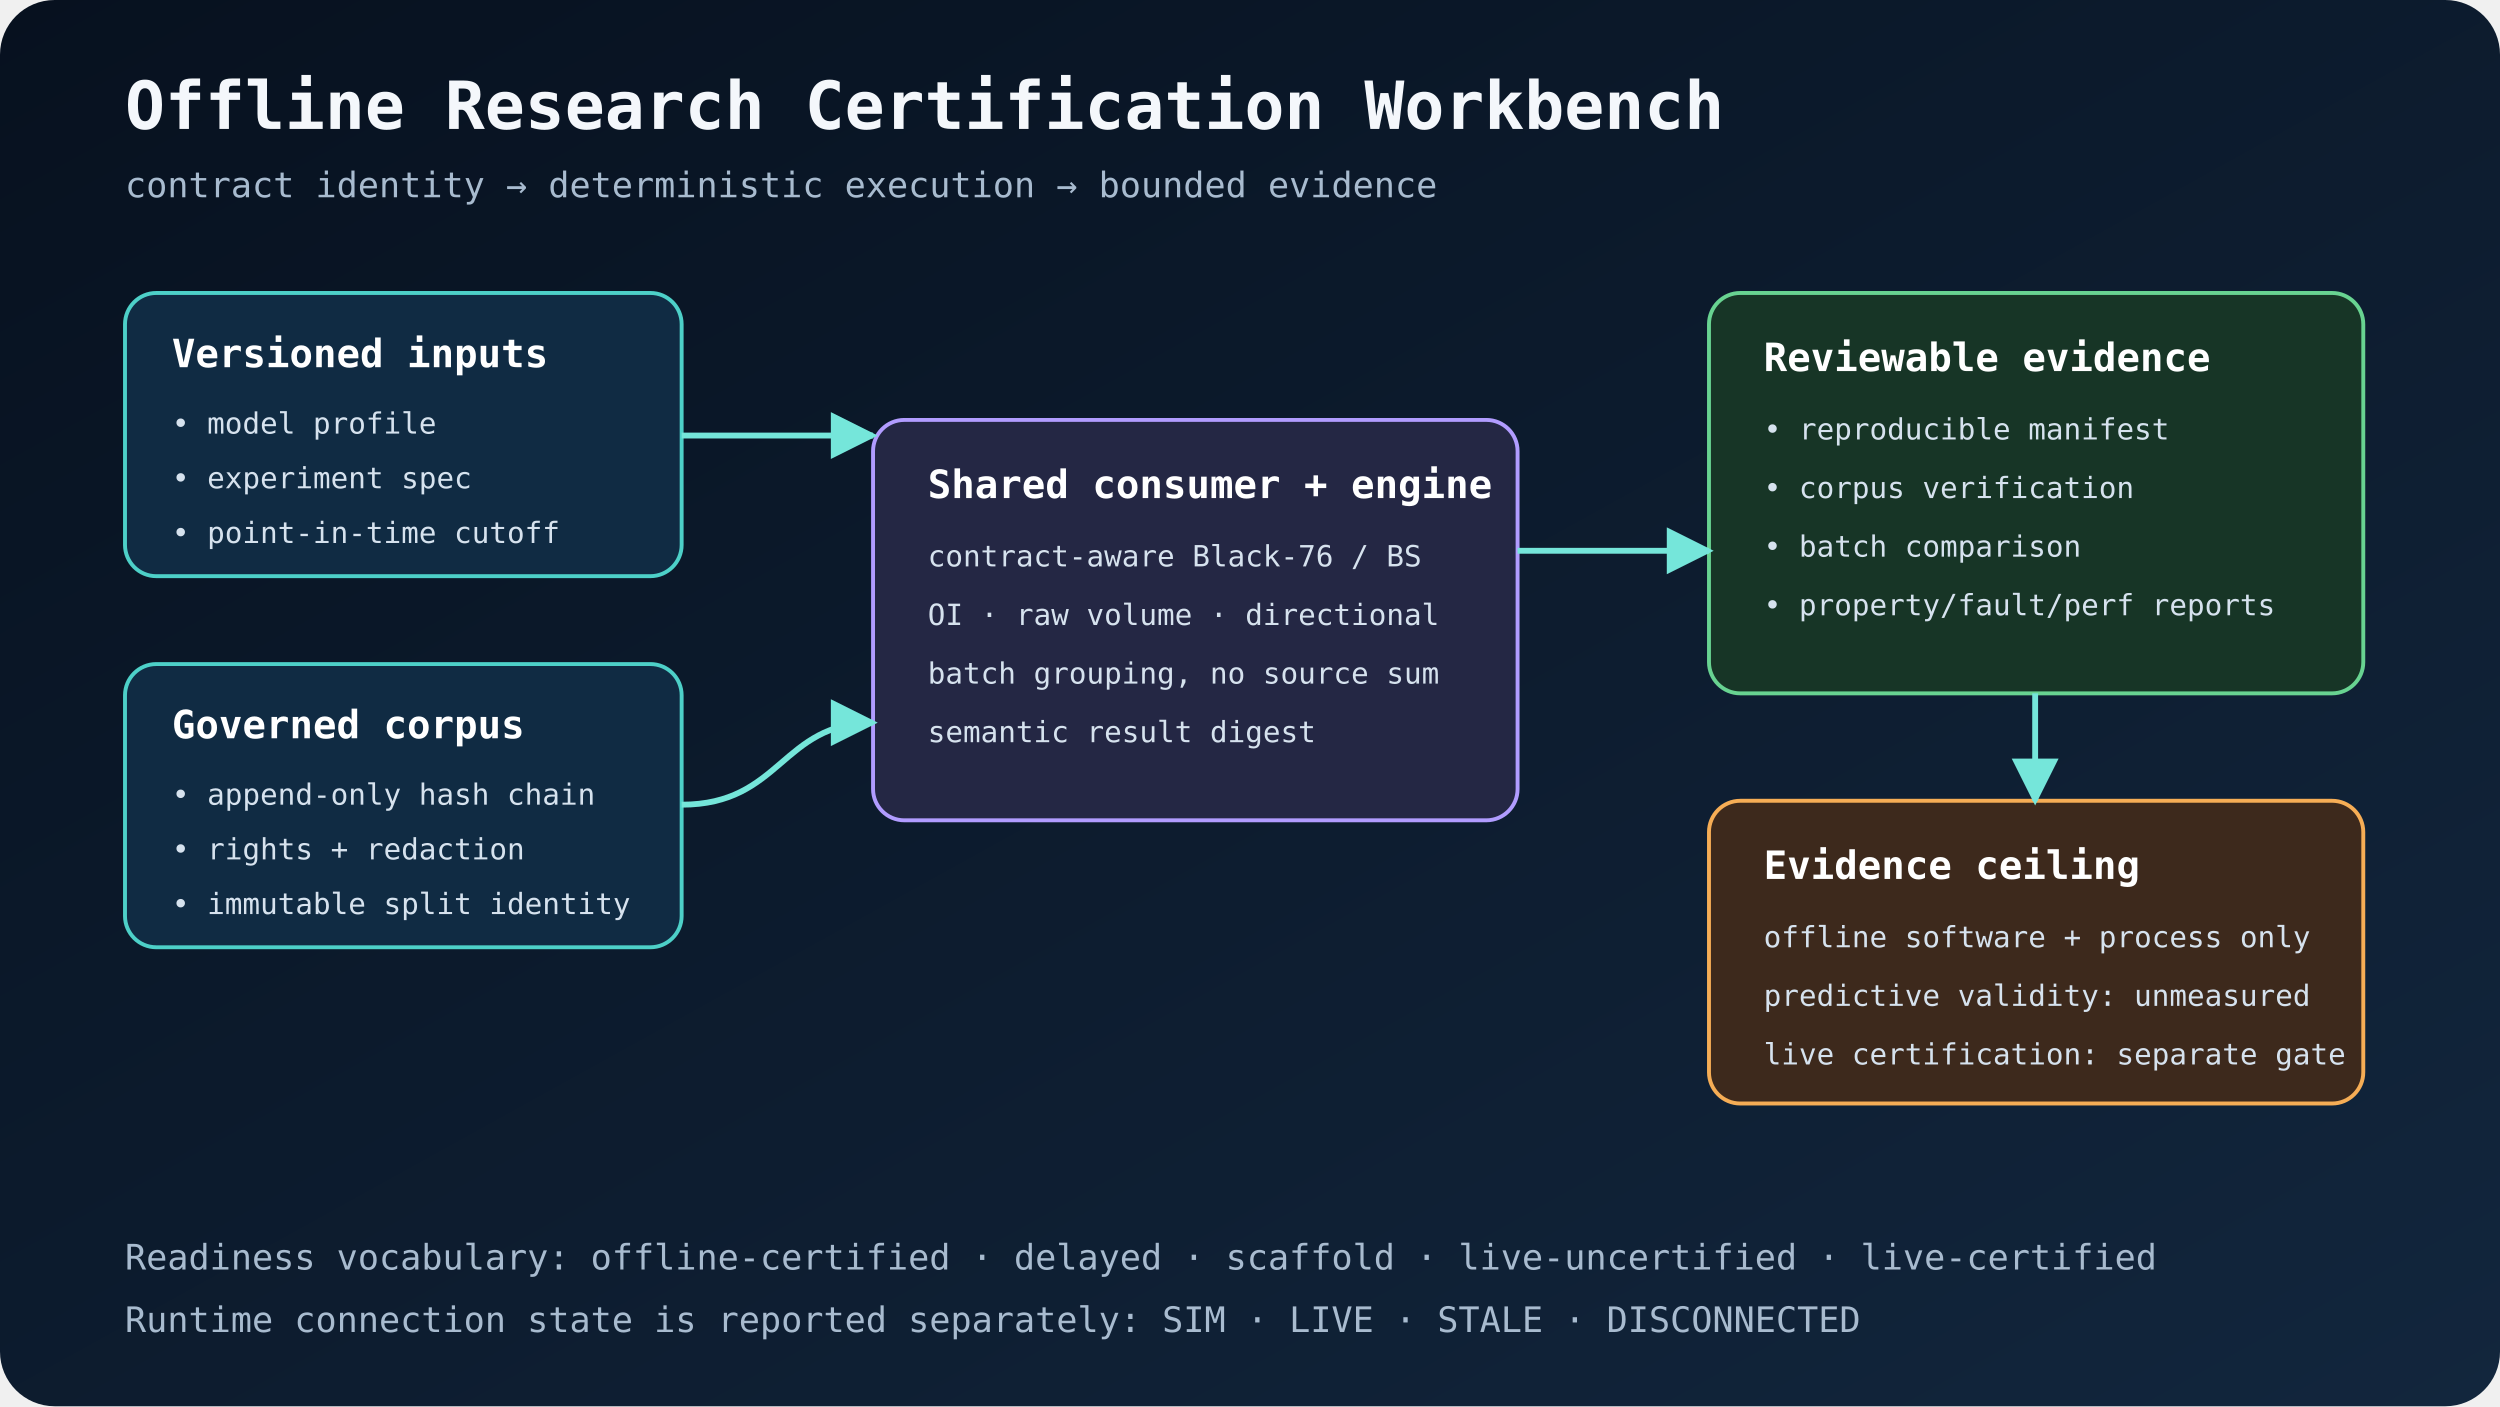
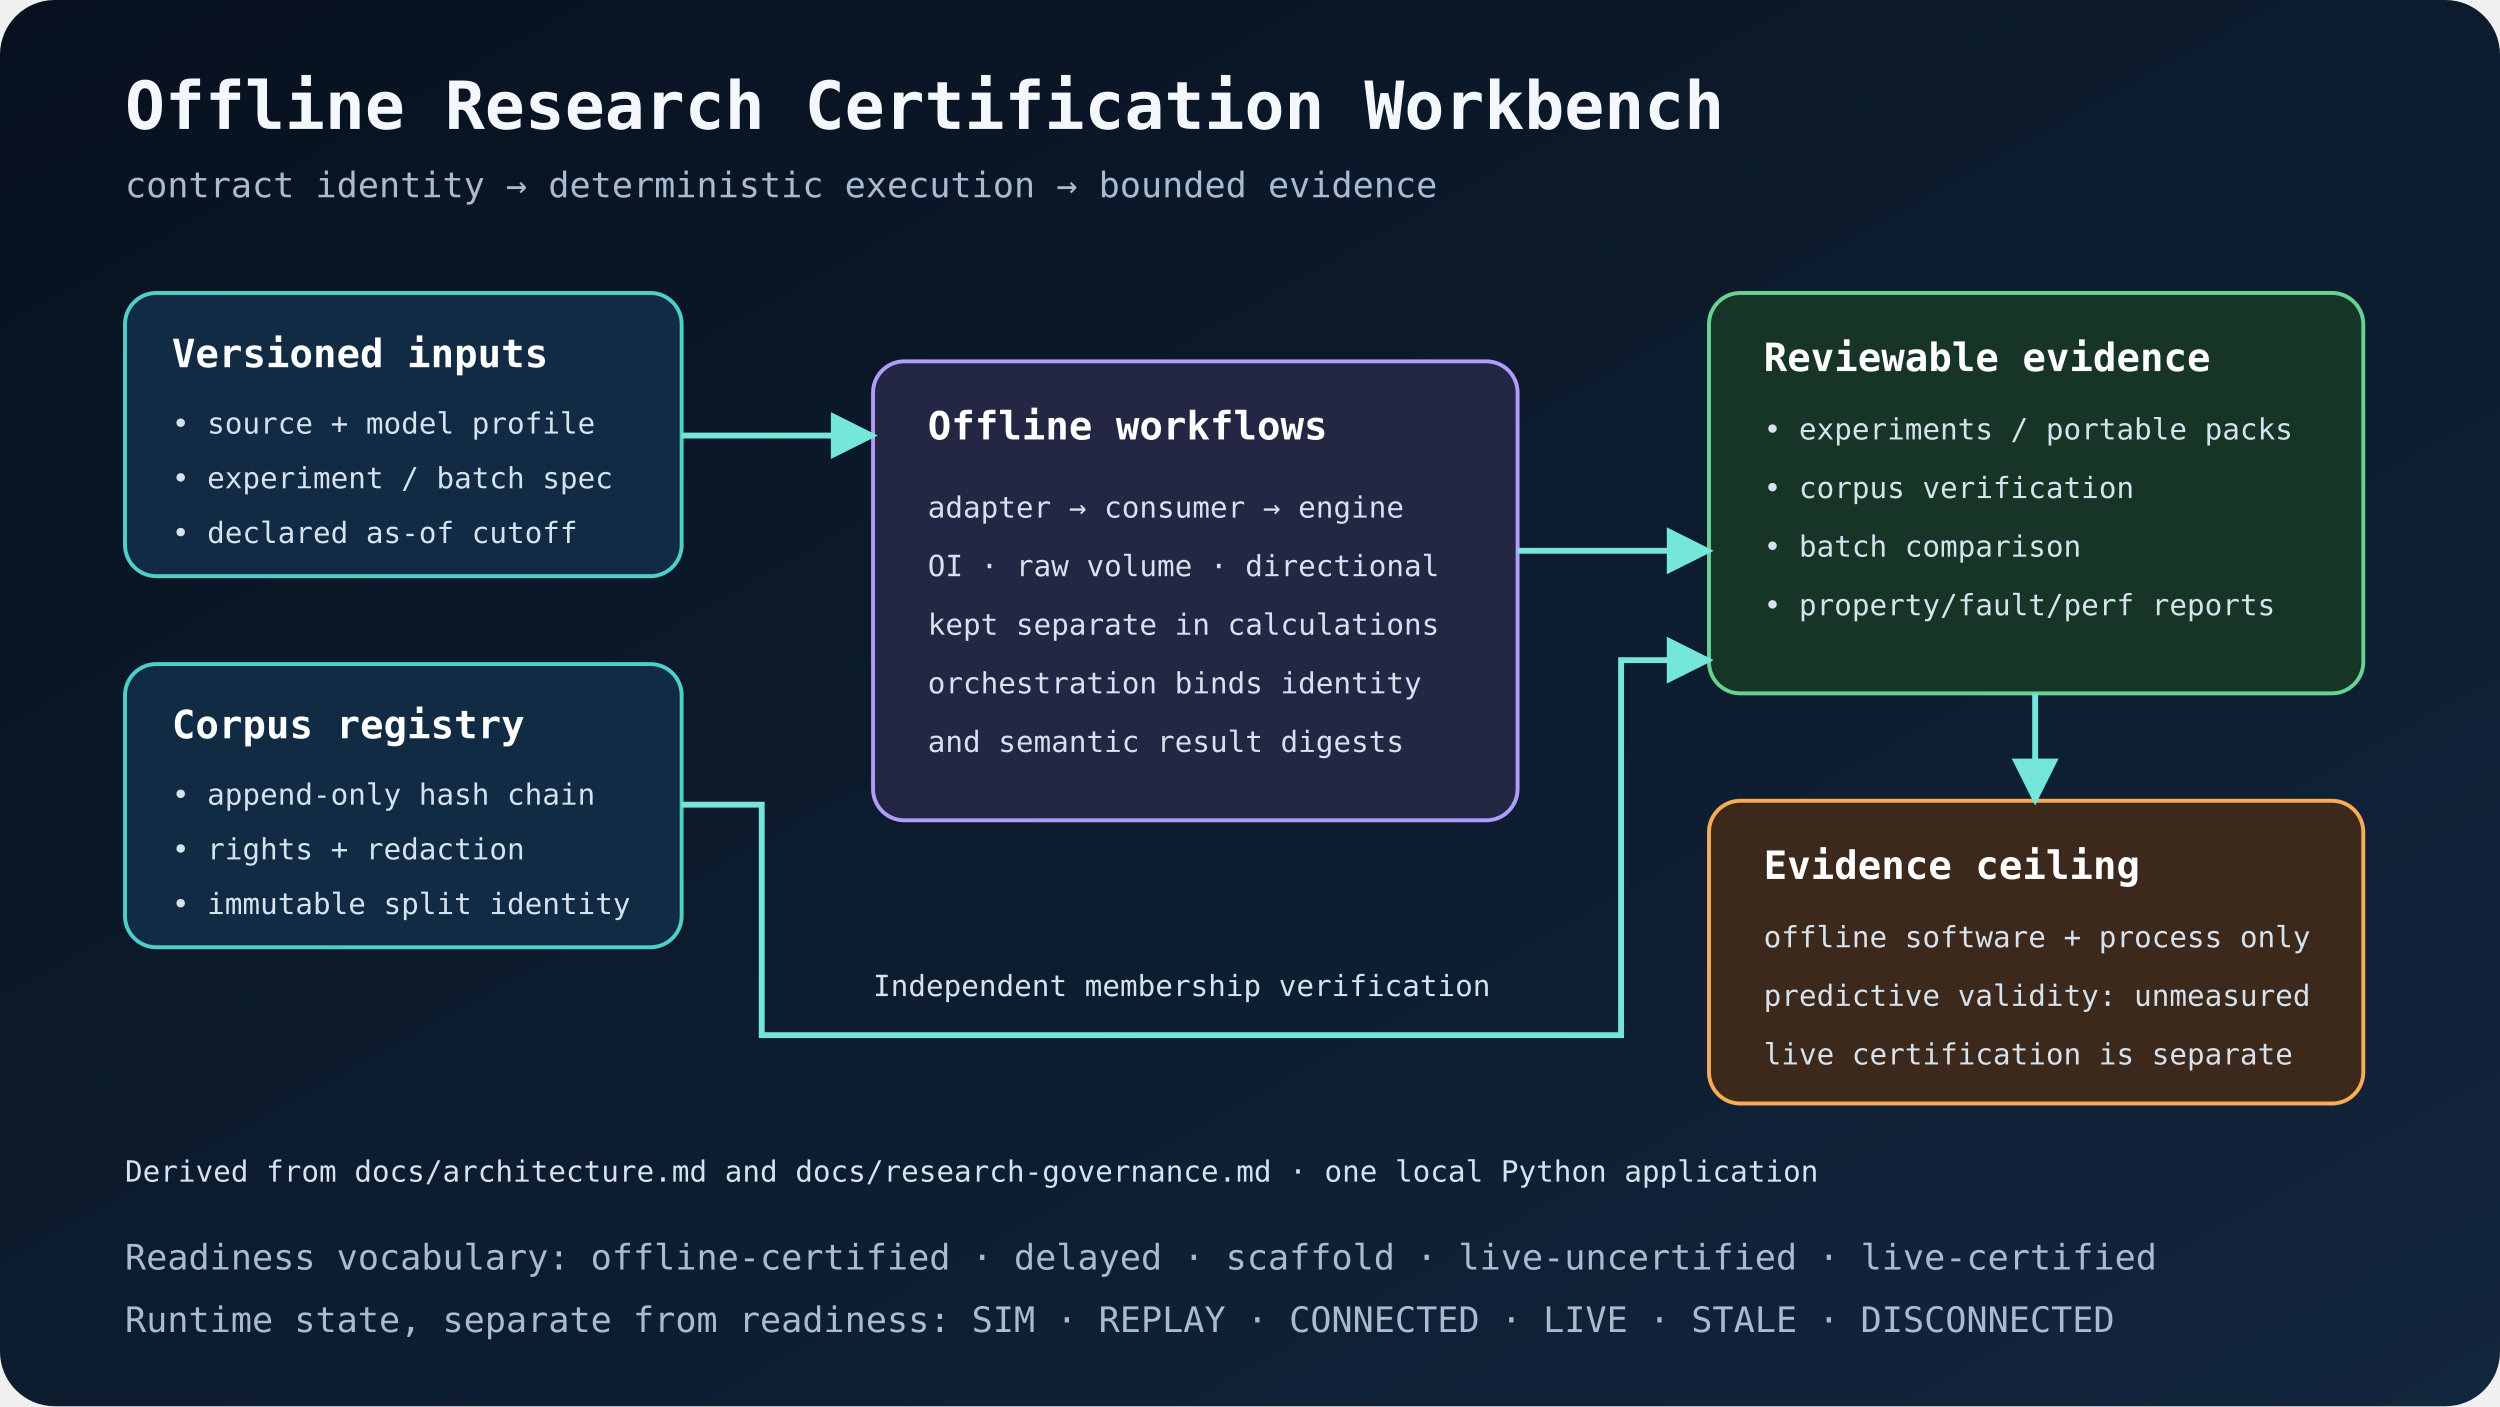
<svg xmlns="http://www.w3.org/2000/svg" width="1280" height="720" viewBox="0 0 1280 720" role="img" aria-labelledby="title desc">
  <defs>
    <linearGradient id="bg" x1="0" y1="0" x2="1" y2="1">
      <stop stop-color="#07111f" />
      <stop offset="1" stop-color="#12263d" />
    </linearGradient>
    <marker id="arrow" viewBox="0 0 10 10" refX="9" refY="5" markerWidth="8" markerHeight="8" orient="auto-start-reverse">
      <path d="M 0 0 L 10 5 L 0 10 z" fill="#75e6da" />
    </marker>
    <style>
      .title{font:700 34px ui-monospace,SFMono-Regular,Menlo,monospace;fill:#f4f7fb}.sub{font:18px ui-monospace,SFMono-Regular,Menlo,monospace;fill:#a8bbcf}.box{fill:#102b43;stroke:#4dd0c8;stroke-width:2}.gate{fill:#242744;stroke:#b19cff;stroke-width:2}.out{fill:#173526;stroke:#68d391;stroke-width:2}.warn{fill:#3d291c;stroke:#f6ad55;stroke-width:2}.h{font:700 20px ui-monospace,SFMono-Regular,Menlo,monospace;fill:#fff}.t{font:15px ui-monospace,SFMono-Regular,Menlo,monospace;fill:#d6e2ee}.line{stroke:#75e6da;stroke-width:3;fill:none;marker-end:url(#arrow)}
    </style>
  </defs>
  <rect width="1280" height="720" rx="28" fill="url(#bg)" />
  <text x="64" y="66" class="title">Offline Research Certification Workbench</text>
  <text x="64" y="101" class="sub">contract identity → deterministic execution → bounded evidence</text>
  <rect x="64" y="150" width="285" height="145" rx="16" class="box" />
  <text x="88" y="188" class="h">Versioned inputs</text>
-   <text x="88" y="222" class="t">• model profile</text>
-   <text x="88" y="250" class="t">• experiment spec</text>
-   <text x="88" y="278" class="t">• point-in-time cutoff</text>
+   <text x="88" y="222" class="t">• source + model profile</text>
+   <text x="88" y="250" class="t">• experiment / batch spec</text>
+   <text x="88" y="278" class="t">• declared as-of cutoff</text>
  <rect x="64" y="340" width="285" height="145" rx="16" class="box" />
-   <text x="88" y="378" class="h">Governed corpus</text>
+   <text x="88" y="378" class="h">Corpus registry</text>
  <text x="88" y="412" class="t">• append-only hash chain</text>
  <text x="88" y="440" class="t">• rights + redaction</text>
  <text x="88" y="468" class="t">• immutable split identity</text>
-   <rect x="447" y="215" width="330" height="205" rx="16" class="gate" />
-   <text x="475" y="255" class="h">Shared consumer + engine</text>
-   <text x="475" y="290" class="t">contract-aware Black-76 / BS</text>
-   <text x="475" y="320" class="t">OI · raw volume · directional</text>
-   <text x="475" y="350" class="t">batch grouping, no source sum</text>
-   <text x="475" y="380" class="t">semantic result digest</text>
+   <rect x="447" y="185" width="330" height="235" rx="16" class="gate" />
+   <text x="475" y="225" class="h">Offline workflows</text>
+   <text x="475" y="265" class="t">adapter → consumer → engine</text>
+   <text x="475" y="295" class="t">OI · raw volume · directional</text>
+   <text x="475" y="325" class="t">kept separate in calculations</text>
+   <text x="475" y="355" class="t">orchestration binds identity</text>
+   <text x="475" y="385" class="t">and semantic result digests</text>
  <rect x="875" y="150" width="335" height="205" rx="16" class="out" />
  <text x="903" y="190" class="h">Reviewable evidence</text>
-   <text x="903" y="225" class="t">• reproducible manifest</text>
+   <text x="903" y="225" class="t">• experiments / portable packs</text>
  <text x="903" y="255" class="t">• corpus verification</text>
  <text x="903" y="285" class="t">• batch comparison</text>
  <text x="903" y="315" class="t">• property/fault/perf reports</text>
  <rect x="875" y="410" width="335" height="155" rx="16" class="warn" />
  <text x="903" y="450" class="h">Evidence ceiling</text>
  <text x="903" y="485" class="t">offline software + process only</text>
  <text x="903" y="515" class="t">predictive validity: unmeasured</text>
-   <text x="903" y="545" class="t">live certification: separate gate</text>
+   <text x="903" y="545" class="t">live certification is separate</text>
  <path d="M349 223 H447" class="line" />
-   <path d="M349 412 C400 412 400 370 447 370" class="line" />
+   <path d="M349 412 H390 V530 H830 V338 H875" class="line" />
  <path d="M777 282 H875" class="line" />
  <path d="M1042 355 V410" class="line" />
+   <text x="447" y="510" class="t">Independent membership verification</text>
+   <text x="64" y="605" class="t">Derived from docs/architecture.md and docs/research-governance.md · one local Python application</text>
  <text x="64" y="650" class="sub">Readiness vocabulary: offline-certified · delayed · scaffold · live-uncertified · live-certified</text>
-   <text x="64" y="682" class="sub">Runtime connection state is reported separately: SIM · LIVE · STALE · DISCONNECTED</text>
+   <text x="64" y="682" class="sub">Runtime state, separate from readiness: SIM · REPLAY · CONNECTED · LIVE · STALE · DISCONNECTED</text>
</svg>
